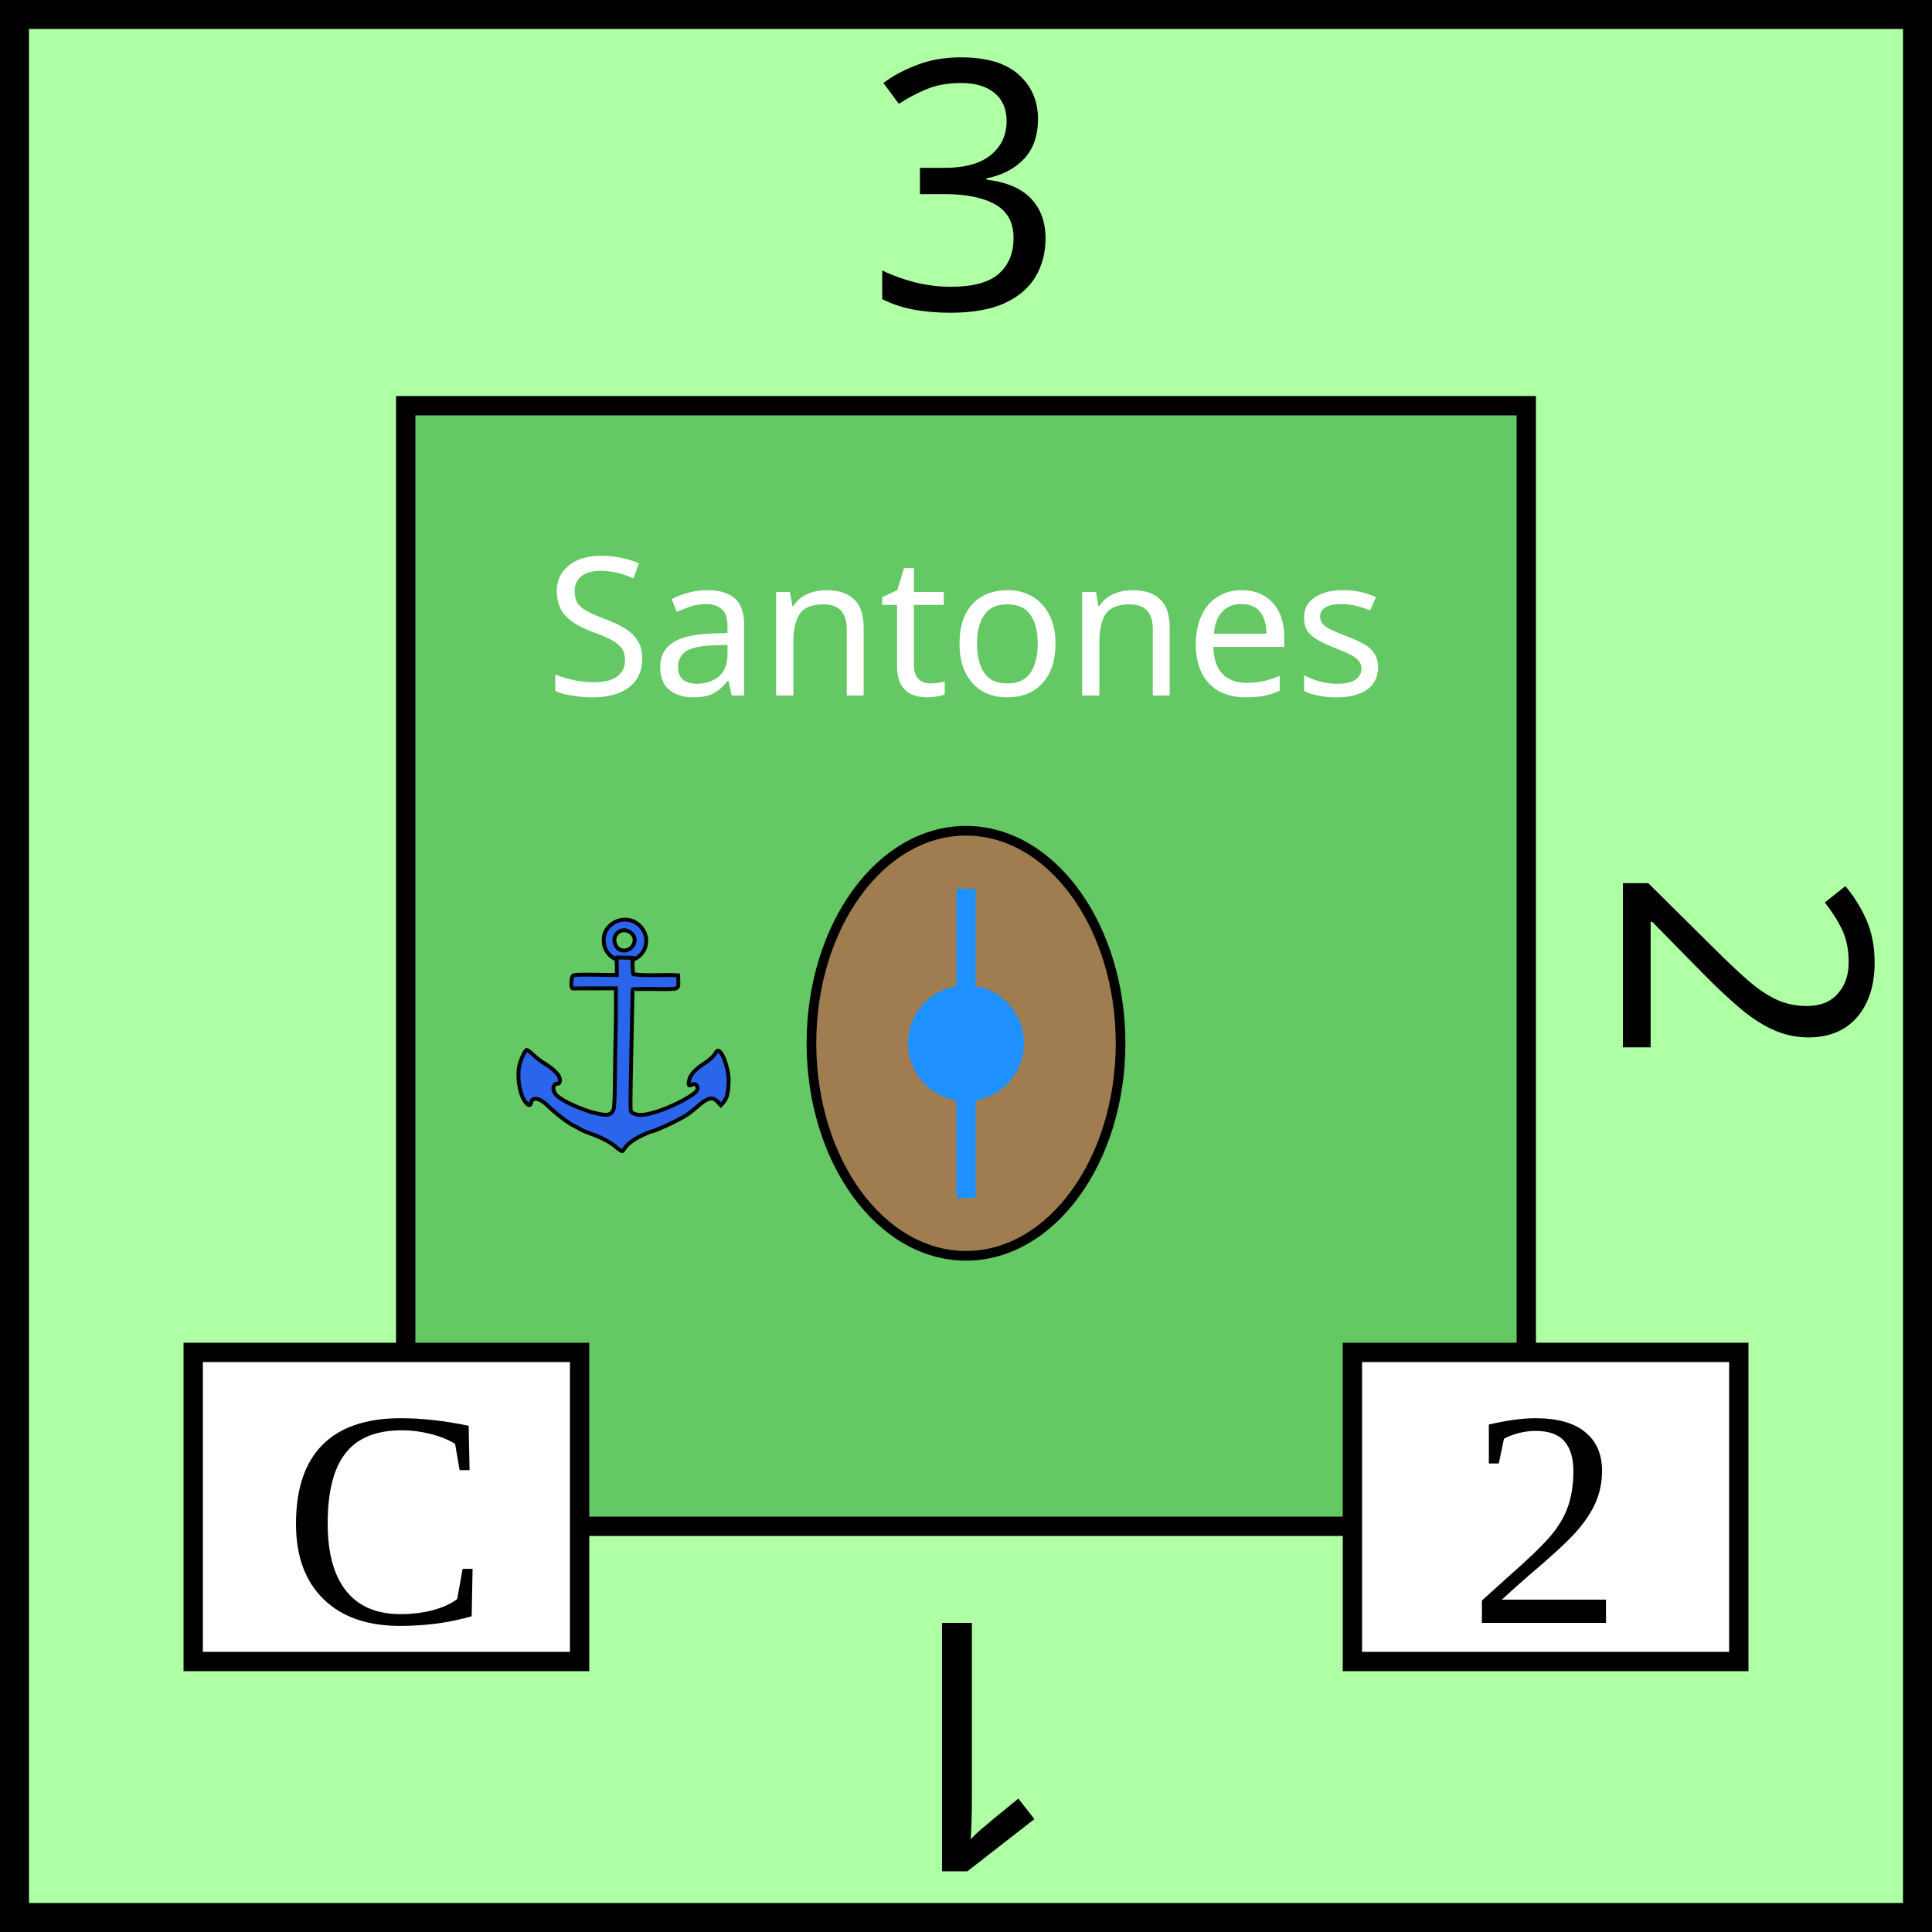
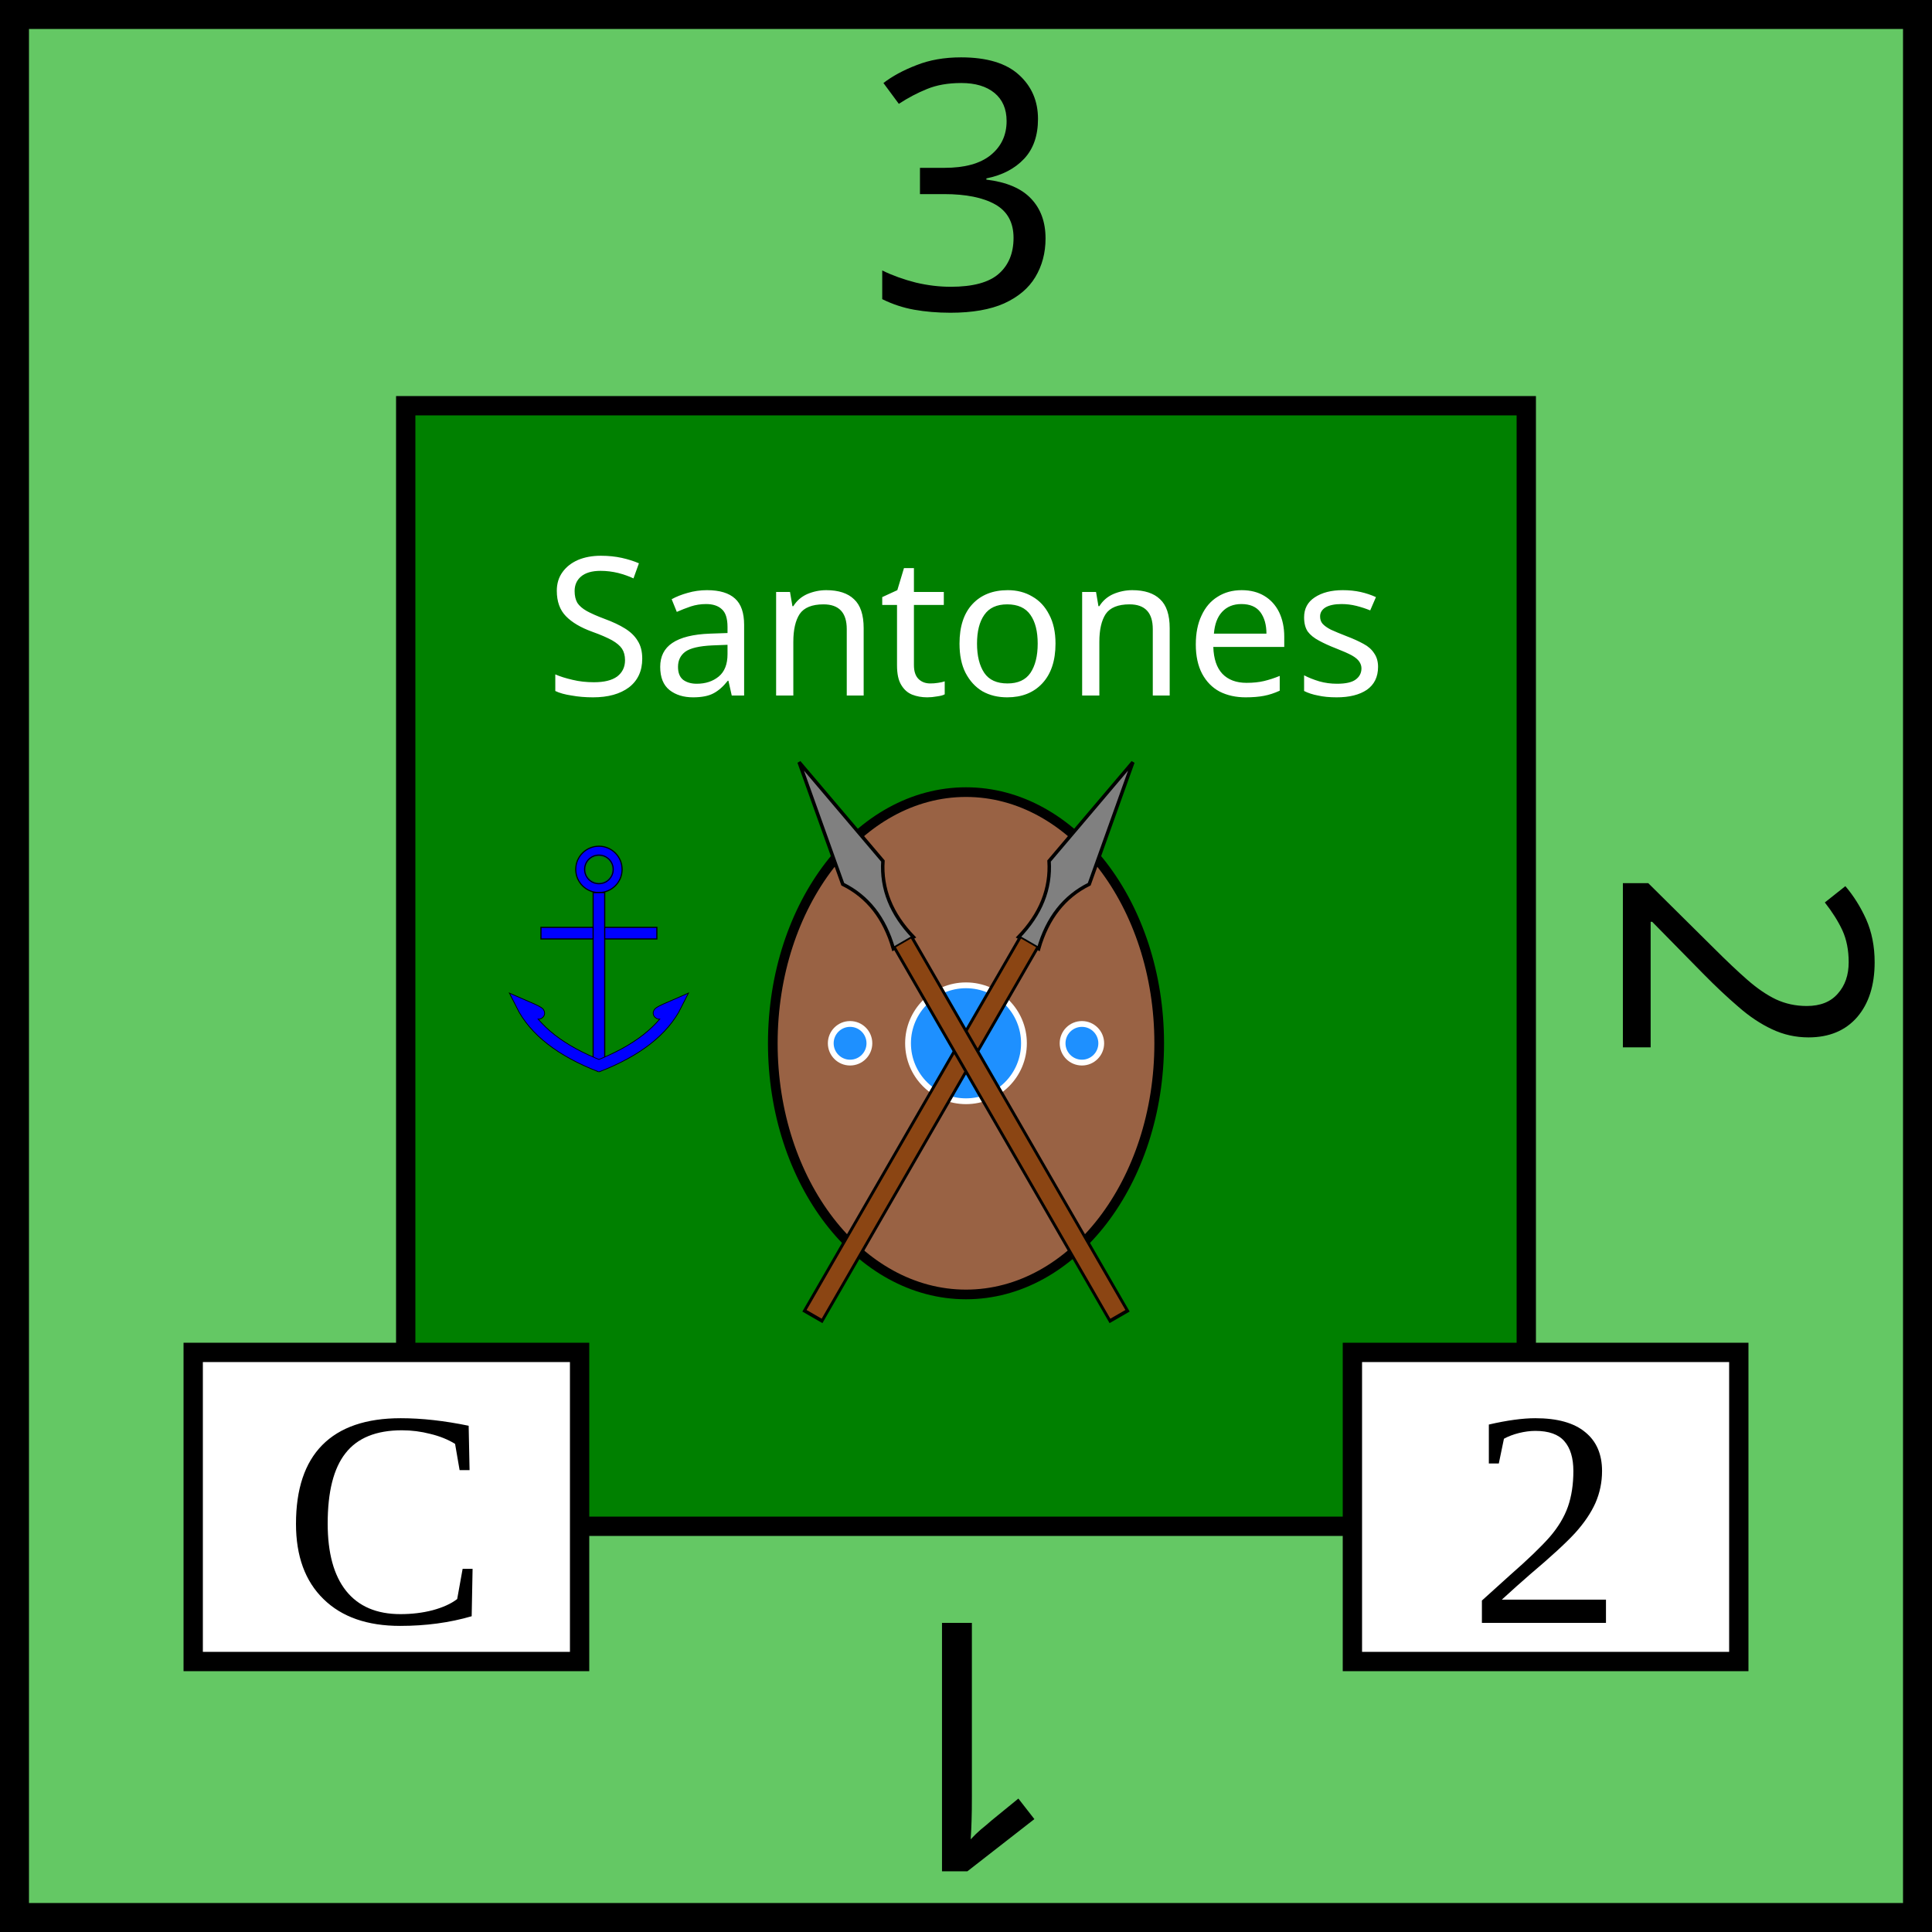
<svg xmlns="http://www.w3.org/2000/svg" xmlns:xlink="http://www.w3.org/1999/xlink" viewBox="0 0 100 100" width="100" height="100">
  <defs>
-     <g id="anchor" transform="scale(0.05)" stroke="black" fill="#2B65EC" stroke-width="4">
-       <path d="M 127 32 C 115 32 104 42 105 54 C 105 66 115 75 127 75 C 139 75 149 66 149 54 C 149 42 139 32 127 32 z M 126 43 C 132 43 137 48 137 53 C 137 59 132 64 126 64 C 120 64 116 59 116 53 C 116 48 120 43 126 43 z " />
-       <path d="M118.537,71.179c-1.053-0.019,0,2.075,0,9.084v9.084l-21.881-0.306   c-17.203-0.24-22.227-0.018-23.5,1.038c-2.036,1.689-2.356,13.078-0.369,13.135l44.75-0.104c0.05,10.689,0.189,21.379,0.053,32.069   c-0.504,22.08-0.892,44.162-1.097,66.247c-0.09,11.96-0.545,23.436-1.011,25.5c-1.754,7.78-6.661,8.837-21.785,4.691   c-15.729-4.312-35.264-13.896-38.552-18.913c-2.614-3.99-3.022-7.41-1.133-9.498c0.942-1.041,2.342-1.65,3.112-1.355   c0.851,0.326,1.746-0.386,2.284-1.817c1.893-5.04-4.426-12.489-16.872-19.89c-3.025-1.799-7.975-5.662-11-8.584   c-3.174-3.066-5.973-5.012-6.619-4.598c-2.009,1.287-6.12,10.584-7.383,16.697c-2.539,12.288,0.683,30.421,6.668,37.535   c3.16,3.756,4.923,3.788,5.659,0.105c1.298-6.49,9.375-4.617,18.174,4.211c6.964,6.988,20.225,17.118,26,19.862   c2.2,1.045,5.35,2.744,7,3.776c1.65,1.031,6.6,3.107,11,4.611c9.218,3.153,20.012,8.735,24.287,12.56   c1.624,1.452,4.076,3.378,5.45,4.277c2.403,1.575,2.562,1.538,4.194-0.954c3.399-5.188,9.264-9.729,18.146-14.049   c4.992-2.43,9.828-4.416,10.744-4.416c1.949,0,18.395-7.275,28.301-12.521c7.764-4.11,11.26-6.587,19.934-14.121   c9.791-8.505,14.745-9.466,19.884-3.856l3.208,3.503l2.061-2.253c3.727-4.075,5.098-8.172,5.818-17.383   c0.551-7.043,0.316-10.867-1.037-16.98c-2.142-9.658-5.73-17.913-8.414-19.35c-1.695-0.906-2.271-0.645-3.72,1.693   c-2.519,4.065-6.036,7.262-12.812,11.642c-8.113,5.244-13.01,10.649-14.516,16.026c-1.453,5.193-0.791,7.079,1.968,5.603   c3.01-1.611,4.971-1.172,6.13,1.374c1.633,3.582-0.819,6.465-10.299,12.104c-16.191,9.631-37.9,17.52-48.216,17.52   c-4.868,0-9.438-1.883-10.171-4.189c-0.353-1.112-0.371-14.237-0.04-29.166c0.331-14.93,0.866-42.664,1.189-61.633   c0.323-18.969,0.739-34.734,0.925-35.034c0.186-0.299,10.497-0.45,22.916-0.334c25.764,0.24,24.408,0.724,24.195-8.643l-0.125-5.5   c-15.387-1.079-31.138,0.942-46.46-1.126c-0.289-0.29-0.592-3.854-0.672-7.92l-0.146-9.167L118.537,71.179z" />
+     <g id="anchor">
+       <circle cx="50" cy="20" r="6" fill="blue" stroke-width=".3" stroke="black" />
+       <circle cx="50" cy="20" r="4.5" fill="green" stroke-width="2" stroke="blue" />
+       <circle cx="50" cy="20" r="3.7" fill="none" stroke-width=".3" stroke="black" />
+       <rect x="35" y="35" width="30" height="3" fill="blue" stroke="black" stroke-width=".3" />
+       <rect x="48.5" y="26" width="3" height="44" fill="blue" stroke="black" stroke-width=".3" />
+       <g id="flukes">
+         <path id="fluke-border" d="             M 50.5 71             Q 35 65 30 55             Q 37 58 33 57             M 49.5 71             Q 65 65 70 55             Q 63 58 67 57           " fill="none" stroke="black" stroke-width="3.2" />
+         <path id="fluke" d="             M 50.5 71             Q 35 65 30 55             Q 37 58 33 57             M 49.5 71             Q 65 65 70 55             Q 63 58 67 57           " fill="none" stroke="blue" stroke-width="2.8" />
+       </g>
    </g>
  </defs>
-   <rect id="background" fill="rgb(175,255,165)" height="100" width="100" stroke="black" stroke-width="3" />
+   <rect id="background" fill="rgb(100,200,100)" height="100" width="100" stroke="black" stroke-width="3" />
  <g id="tribe" text-anchor="middle" font-size="12" font-family="Papyrus">
-     <rect x="21" y="21" width="58" height="58" fill="rgb(100,200,100)" stroke="black" />
+     <rect x="21" y="21" width="58" height="58" fill="green" stroke="black" />
    <text x="50" y="36" fill="white" font-size="10">Santones</text>
-     <ellipse id="shield" cx="50" cy="54" rx="8" ry="11" fill="rgb(160,125,80)" stroke="black" stroke-width="0.5" />
-     <circle cx="50" cy="54" r="3" fill="dodgerblue" />
-     <line x1="50" y1="46" x2="50" y2="62" stroke="dodgerblue" />
-     <use x="26" y="46" xlink:href="#anchor" />
+     <ellipse id="shield" cx="50" cy="54" rx="10" ry="13" fill="#996244" stroke="black" stroke-width="0.5" />
+     <circle cx="50" cy="54" r="3" fill="dodgerblue" stroke-width="0.3" stroke="white" />
+     <circle cx="44" cy="54" r="1" fill="dodgerblue" stroke-width="0.3" stroke="white" />
+     <circle cx="56" cy="54" r="1" fill="dodgerblue" stroke-width="0.3" stroke="white" />
+     <use xlink:href="#anchor" transform="scale(0.20) translate(105,205)" />
  </g>
+   <g id="spear" transform="scale(0.6) translate(68, 42) rotate(30, 14, 47)">
+     <path d="         M 16 19         L 14 30         Q 16 33, 15 37         L 16 37         L 17 37         Q 16 33, 18 30         Z       " fill="grey" stroke="black" stroke-width="0.3" />
+     <line x1="16" y1="74.3" x2="16" y2="37" stroke="black" stroke-width="2" />
+     <line x1="16" y1="74" x2="16" y2="37" stroke="saddlebrown" stroke-width="1.5" />
+   </g>
+   <use href="#spear" transform="scale(-1,1) translate(-100,0)" />
  <g id="attributes" text-anchor="middle" font-size="16">
    <rect id="initiative" x="10" y="70" height="16" width="20" fill="white" stroke="black" />
    <text x="20" y="84">C</text>
    <rect id="firepower" x="70" y="70" height="16" width="20" fill="white" stroke="black" />
    <text x="80" y="84">2</text>
  </g>
  <g id="strength" text-anchor="middle" font-family="Papyrus" font-size="18">
    <text x="50" y="16">3</text>
    <text x="50" y="16" transform="rotate(90,50,50)">2</text>
    <text x="50" y="16" transform="rotate(180,50,50)">1</text>
  </g>
</svg>
